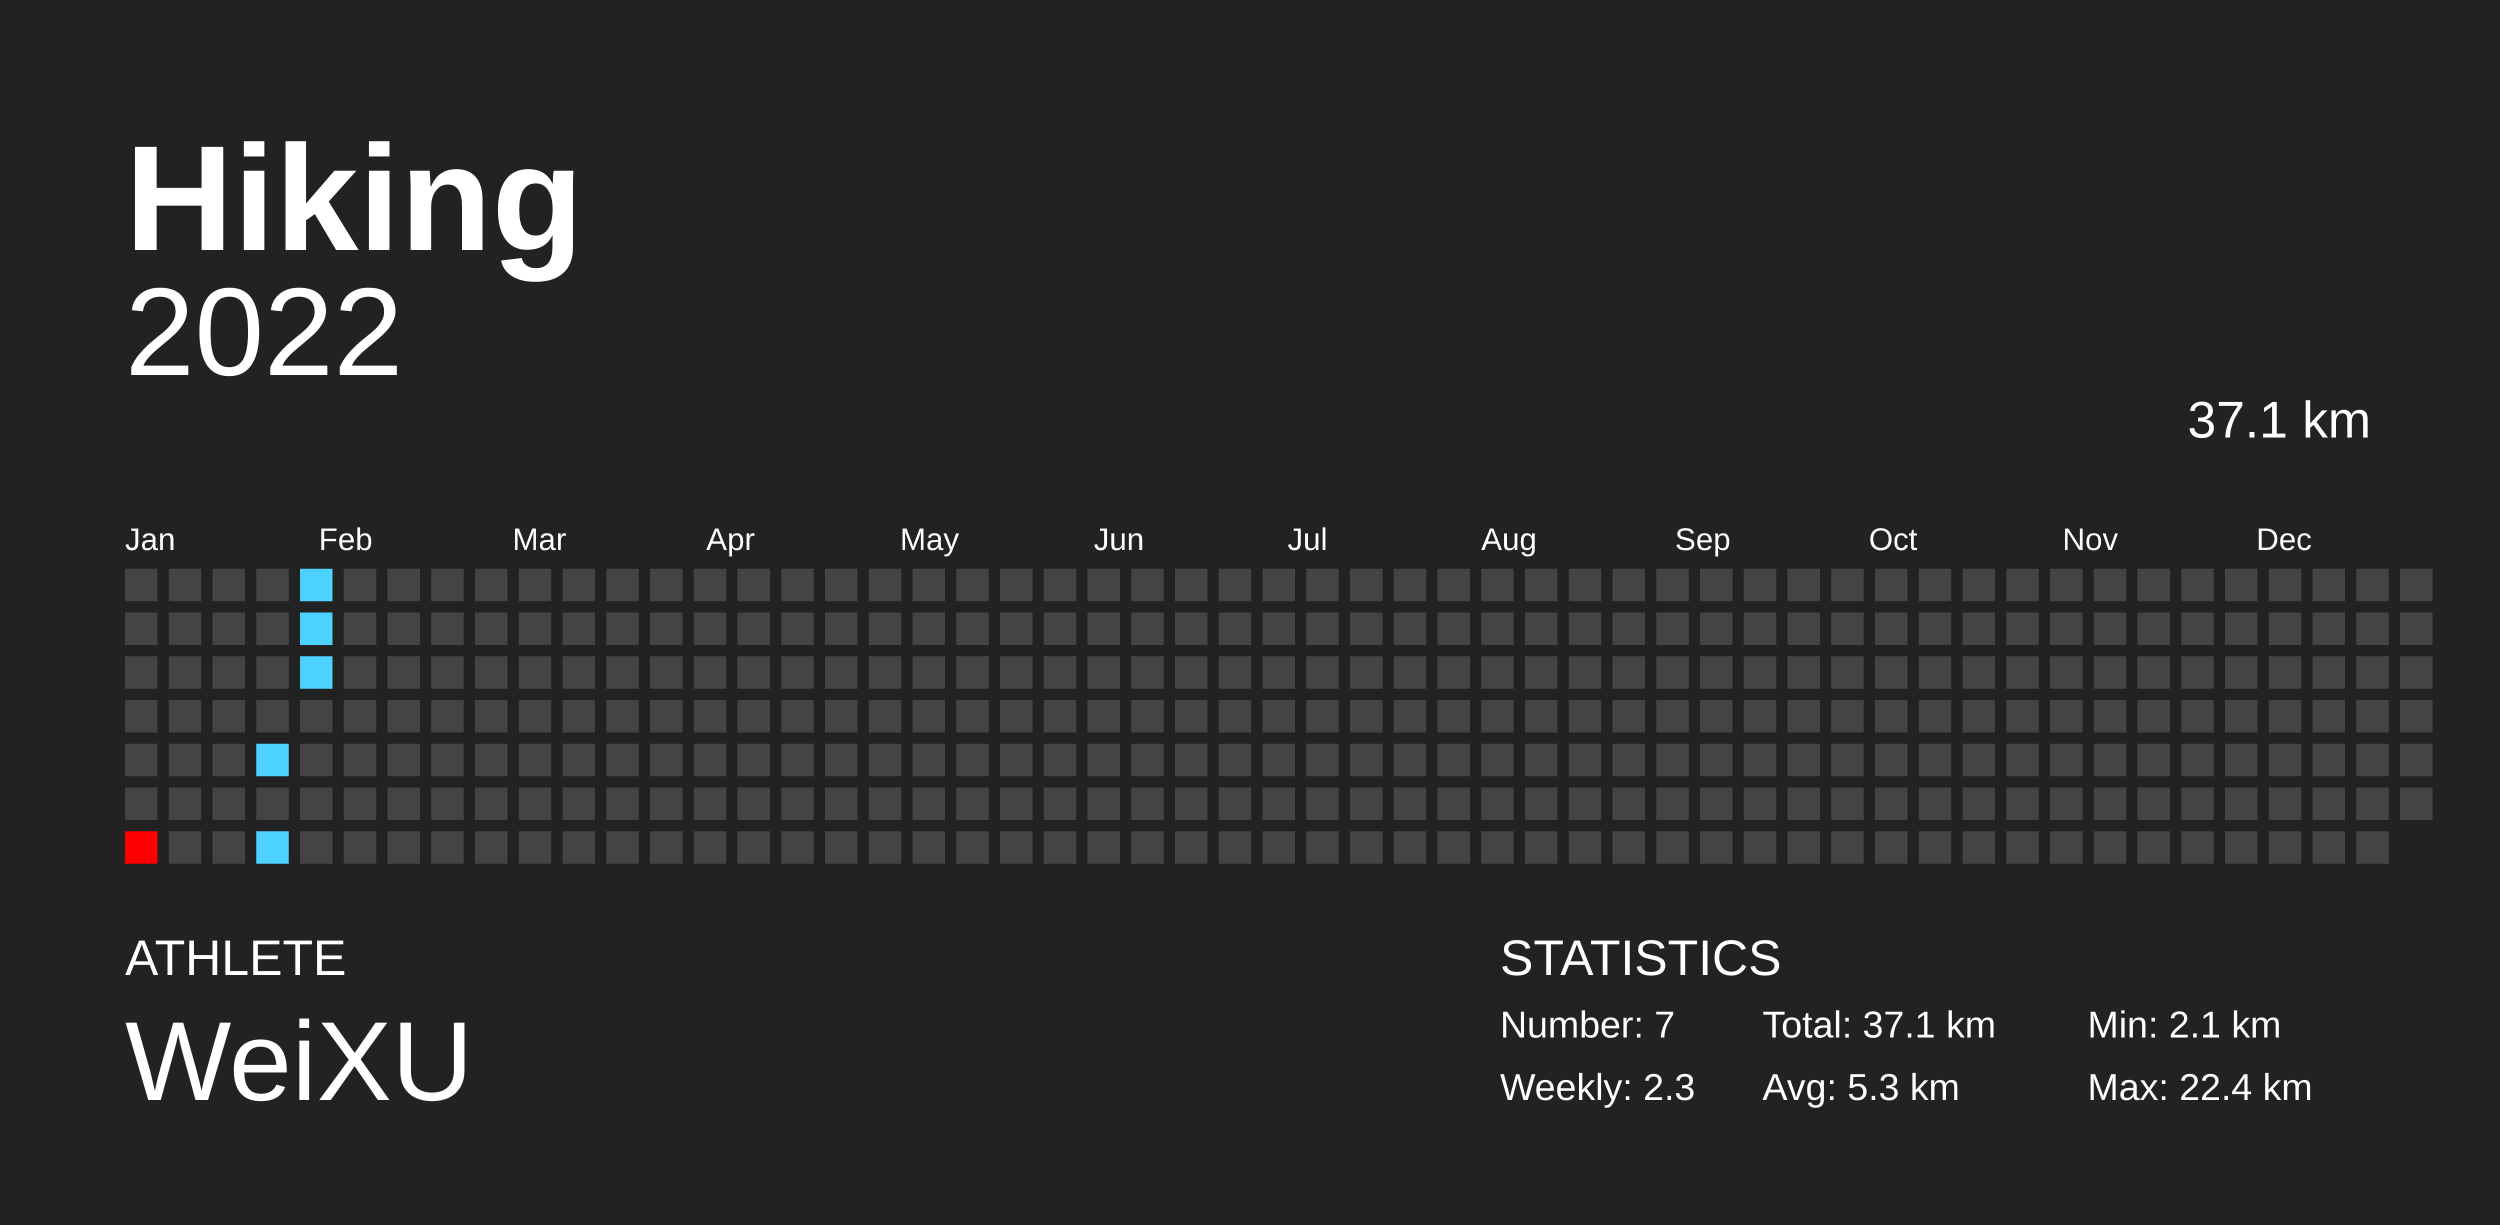
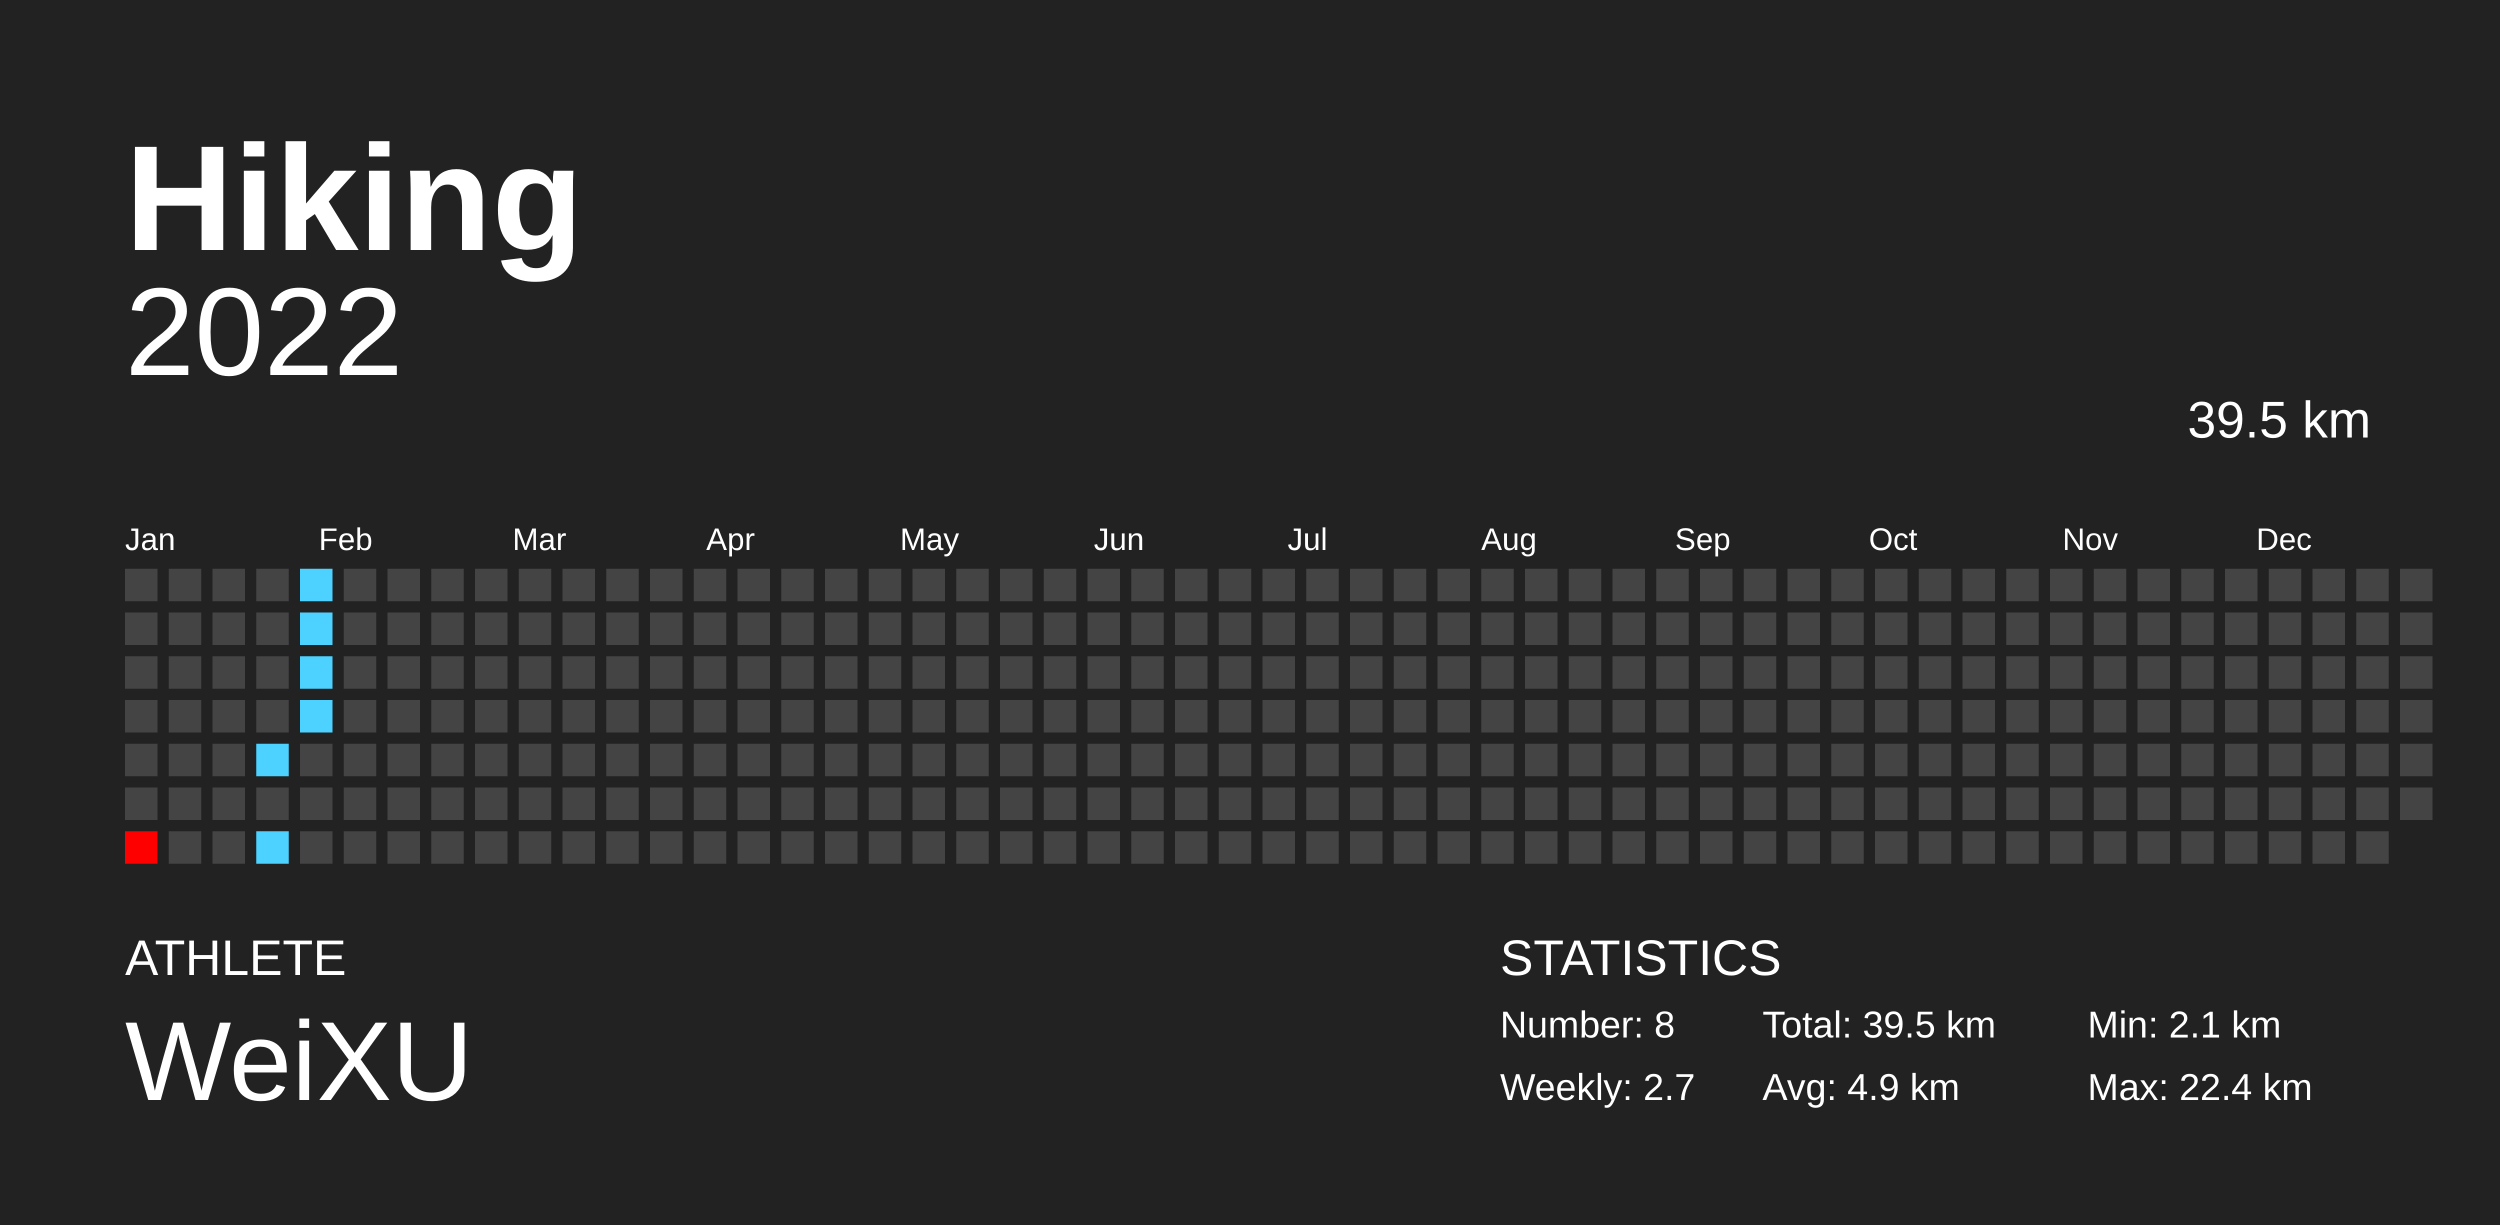
<svg xmlns="http://www.w3.org/2000/svg" baseProfile="full" height="98mm" version="1.1" viewBox="0,0,200,98" width="200mm">
  <defs />
  <rect fill="#222222" height="98" width="200" x="0" y="0" />
  <text fill="#FFFFFF" style="font-size:12px; font-family:Arial; font-weight:bold;" x="10" y="20">Hiking</text>
  <text fill="#FFFFFF" style="font-size:4px; font-family:Arial" x="10" y="78">ATHLETE</text>
  <text fill="#FFFFFF" style="font-size:9px; font-family:Arial" x="10" y="88">WeiXU</text>
  <text fill="#FFFFFF" style="font-size:4px; font-family:Arial" x="120" y="78">STATISTICS</text>
-   <text fill="#FFFFFF" style="font-size:3px; font-family:Arial" x="120" y="83">Number: 7</text>
-   <text fill="#FFFFFF" style="font-size:3px; font-family:Arial" x="120" y="88">Weekly: 2.3</text>
-   <text fill="#FFFFFF" style="font-size:3px; font-family:Arial" x="141" y="83">Total: 37.1 km</text>
-   <text fill="#FFFFFF" style="font-size:3px; font-family:Arial" x="141" y="88">Avg: 5.3 km</text>
+   <text fill="#FFFFFF" style="font-size:3px; font-family:Arial" x="120" y="83">Number: 8</text>
+   <text fill="#FFFFFF" style="font-size:3px; font-family:Arial" x="120" y="88">Weekly: 2.7</text>
+   <text fill="#FFFFFF" style="font-size:3px; font-family:Arial" x="141" y="83">Total: 39.5 km</text>
+   <text fill="#FFFFFF" style="font-size:3px; font-family:Arial" x="141" y="88">Avg: 4.9 km</text>
  <text fill="#FFFFFF" style="font-size:3px; font-family:Arial" x="167" y="83">Min: 2.1 km</text>
  <text fill="#FFFFFF" style="font-size:3px; font-family:Arial" x="167" y="88">Max: 22.4 km</text>
  <text alignment-baseline="hanging" fill="#FFFFFF" style="font-size:10.0px; font-family:Arial;" x="10" y="30">2022</text>
-   <text alignment-baseline="hanging" fill="#FFFFFF" style="font-size:4.125px; font-family:Arial;" x="175" y="35">37.1 km</text>
+   <text alignment-baseline="hanging" fill="#FFFFFF" style="font-size:4.125px; font-family:Arial;" x="175" y="35">39.5 km</text>
  <text fill="#FFFFFF" style="font-size:2.5px; font-family:Arial" x="10.0" y="44">Jan</text>
  <text fill="#FFFFFF" style="font-size:2.5px; font-family:Arial" x="25.5" y="44">Feb</text>
  <text fill="#FFFFFF" style="font-size:2.5px; font-family:Arial" x="41.0" y="44">Mar</text>
  <text fill="#FFFFFF" style="font-size:2.5px; font-family:Arial" x="56.5" y="44">Apr</text>
  <text fill="#FFFFFF" style="font-size:2.5px; font-family:Arial" x="72.0" y="44">May</text>
  <text fill="#FFFFFF" style="font-size:2.5px; font-family:Arial" x="87.5" y="44">Jun</text>
  <text fill="#FFFFFF" style="font-size:2.5px; font-family:Arial" x="103.0" y="44">Jul</text>
  <text fill="#FFFFFF" style="font-size:2.5px; font-family:Arial" x="118.5" y="44">Aug</text>
  <text fill="#FFFFFF" style="font-size:2.5px; font-family:Arial" x="134.0" y="44">Sep</text>
  <text fill="#FFFFFF" style="font-size:2.5px; font-family:Arial" x="149.5" y="44">Oct</text>
  <text fill="#FFFFFF" style="font-size:2.5px; font-family:Arial" x="165.0" y="44">Nov</text>
  <text fill="#FFFFFF" style="font-size:2.5px; font-family:Arial" x="180.5" y="44">Dec</text>
  <rect fill="#444444" height="2.6" width="2.6" x="10.0" y="45.5" />
  <rect fill="#444444" height="2.6" width="2.6" x="10.0" y="49.0" />
  <rect fill="#444444" height="2.6" width="2.6" x="10.0" y="52.5" />
  <rect fill="#444444" height="2.6" width="2.6" x="10.0" y="56.0" />
  <rect fill="#444444" height="2.6" width="2.6" x="10.0" y="59.5" />
  <rect fill="#444444" height="2.6" width="2.6" x="10.0" y="63.0" />
  <rect fill="red" height="2.6" width="2.6" x="10.0" y="66.5" />
  <rect fill="#444444" height="2.6" width="2.6" x="13.5" y="45.5" />
  <rect fill="#444444" height="2.6" width="2.6" x="13.5" y="49.0" />
  <rect fill="#444444" height="2.6" width="2.6" x="13.5" y="52.5" />
  <rect fill="#444444" height="2.6" width="2.6" x="13.5" y="56.0" />
  <rect fill="#444444" height="2.6" width="2.6" x="13.5" y="59.5" />
  <rect fill="#444444" height="2.6" width="2.6" x="13.5" y="63.0" />
  <rect fill="#444444" height="2.6" width="2.6" x="13.5" y="66.5" />
  <rect fill="#444444" height="2.6" width="2.6" x="17.0" y="45.5" />
  <rect fill="#444444" height="2.6" width="2.6" x="17.0" y="49.0" />
  <rect fill="#444444" height="2.6" width="2.6" x="17.0" y="52.5" />
  <rect fill="#444444" height="2.6" width="2.6" x="17.0" y="56.0" />
  <rect fill="#444444" height="2.6" width="2.6" x="17.0" y="59.5" />
  <rect fill="#444444" height="2.6" width="2.6" x="17.0" y="63.0" />
  <rect fill="#444444" height="2.6" width="2.6" x="17.0" y="66.5" />
  <rect fill="#444444" height="2.6" width="2.6" x="20.5" y="45.5" />
  <rect fill="#444444" height="2.6" width="2.6" x="20.5" y="49.0" />
  <rect fill="#444444" height="2.6" width="2.6" x="20.5" y="52.5" />
  <rect fill="#444444" height="2.6" width="2.6" x="20.5" y="56.0" />
  <rect fill="#4dd2ff" height="2.6" width="2.6" x="20.5" y="59.5" />
  <rect fill="#444444" height="2.6" width="2.6" x="20.5" y="63.0" />
  <rect fill="#4dd2ff" height="2.6" width="2.6" x="20.5" y="66.5" />
  <rect fill="#4dd2ff" height="2.6" width="2.6" x="24.0" y="45.5" />
  <rect fill="#4dd2ff" height="2.6" width="2.6" x="24.0" y="49.0" />
  <rect fill="#4dd2ff" height="2.6" width="2.6" x="24.0" y="52.5" />
-   <rect fill="#444444" height="2.6" width="2.6" x="24.0" y="56.0" />
+   <rect fill="#4dd2ff" height="2.6" width="2.6" x="24.0" y="56.0" />
  <rect fill="#444444" height="2.6" width="2.6" x="24.0" y="59.5" />
  <rect fill="#444444" height="2.6" width="2.6" x="24.0" y="63.0" />
  <rect fill="#444444" height="2.6" width="2.6" x="24.0" y="66.5" />
  <rect fill="#444444" height="2.6" width="2.6" x="27.5" y="45.5" />
  <rect fill="#444444" height="2.6" width="2.6" x="27.5" y="49.0" />
  <rect fill="#444444" height="2.6" width="2.6" x="27.5" y="52.5" />
  <rect fill="#444444" height="2.6" width="2.6" x="27.5" y="56.0" />
  <rect fill="#444444" height="2.6" width="2.6" x="27.5" y="59.5" />
  <rect fill="#444444" height="2.6" width="2.6" x="27.5" y="63.0" />
  <rect fill="#444444" height="2.6" width="2.6" x="27.5" y="66.5" />
  <rect fill="#444444" height="2.6" width="2.6" x="31.0" y="45.5" />
  <rect fill="#444444" height="2.6" width="2.6" x="31.0" y="49.0" />
  <rect fill="#444444" height="2.6" width="2.6" x="31.0" y="52.5" />
  <rect fill="#444444" height="2.6" width="2.6" x="31.0" y="56.0" />
  <rect fill="#444444" height="2.6" width="2.6" x="31.0" y="59.5" />
  <rect fill="#444444" height="2.6" width="2.6" x="31.0" y="63.0" />
  <rect fill="#444444" height="2.6" width="2.6" x="31.0" y="66.5" />
  <rect fill="#444444" height="2.6" width="2.6" x="34.5" y="45.5" />
  <rect fill="#444444" height="2.6" width="2.6" x="34.5" y="49.0" />
  <rect fill="#444444" height="2.6" width="2.6" x="34.5" y="52.5" />
  <rect fill="#444444" height="2.6" width="2.6" x="34.5" y="56.0" />
  <rect fill="#444444" height="2.6" width="2.6" x="34.5" y="59.5" />
  <rect fill="#444444" height="2.6" width="2.6" x="34.5" y="63.0" />
  <rect fill="#444444" height="2.6" width="2.6" x="34.5" y="66.5" />
  <rect fill="#444444" height="2.6" width="2.6" x="38.0" y="45.5" />
  <rect fill="#444444" height="2.6" width="2.6" x="38.0" y="49.0" />
  <rect fill="#444444" height="2.6" width="2.6" x="38.0" y="52.5" />
  <rect fill="#444444" height="2.6" width="2.6" x="38.0" y="56.0" />
  <rect fill="#444444" height="2.6" width="2.6" x="38.0" y="59.5" />
  <rect fill="#444444" height="2.6" width="2.6" x="38.0" y="63.0" />
  <rect fill="#444444" height="2.6" width="2.6" x="38.0" y="66.5" />
  <rect fill="#444444" height="2.6" width="2.6" x="41.5" y="45.5" />
  <rect fill="#444444" height="2.6" width="2.6" x="41.5" y="49.0" />
  <rect fill="#444444" height="2.6" width="2.6" x="41.5" y="52.5" />
  <rect fill="#444444" height="2.6" width="2.6" x="41.5" y="56.0" />
  <rect fill="#444444" height="2.6" width="2.6" x="41.5" y="59.5" />
  <rect fill="#444444" height="2.6" width="2.6" x="41.5" y="63.0" />
  <rect fill="#444444" height="2.6" width="2.6" x="41.5" y="66.5" />
  <rect fill="#444444" height="2.6" width="2.6" x="45.0" y="45.5" />
  <rect fill="#444444" height="2.6" width="2.6" x="45.0" y="49.0" />
  <rect fill="#444444" height="2.6" width="2.6" x="45.0" y="52.5" />
  <rect fill="#444444" height="2.6" width="2.6" x="45.0" y="56.0" />
  <rect fill="#444444" height="2.6" width="2.6" x="45.0" y="59.5" />
  <rect fill="#444444" height="2.6" width="2.6" x="45.0" y="63.0" />
  <rect fill="#444444" height="2.6" width="2.6" x="45.0" y="66.5" />
  <rect fill="#444444" height="2.6" width="2.6" x="48.5" y="45.5" />
  <rect fill="#444444" height="2.6" width="2.6" x="48.5" y="49.0" />
  <rect fill="#444444" height="2.6" width="2.6" x="48.5" y="52.5" />
  <rect fill="#444444" height="2.6" width="2.6" x="48.5" y="56.0" />
  <rect fill="#444444" height="2.6" width="2.6" x="48.5" y="59.5" />
  <rect fill="#444444" height="2.6" width="2.6" x="48.5" y="63.0" />
  <rect fill="#444444" height="2.6" width="2.6" x="48.5" y="66.5" />
  <rect fill="#444444" height="2.6" width="2.6" x="52.0" y="45.5" />
  <rect fill="#444444" height="2.6" width="2.6" x="52.0" y="49.0" />
  <rect fill="#444444" height="2.6" width="2.6" x="52.0" y="52.5" />
  <rect fill="#444444" height="2.6" width="2.6" x="52.0" y="56.0" />
  <rect fill="#444444" height="2.6" width="2.6" x="52.0" y="59.5" />
  <rect fill="#444444" height="2.6" width="2.6" x="52.0" y="63.0" />
  <rect fill="#444444" height="2.6" width="2.6" x="52.0" y="66.5" />
  <rect fill="#444444" height="2.6" width="2.6" x="55.5" y="45.5" />
  <rect fill="#444444" height="2.6" width="2.6" x="55.5" y="49.0" />
  <rect fill="#444444" height="2.6" width="2.6" x="55.5" y="52.5" />
  <rect fill="#444444" height="2.6" width="2.6" x="55.5" y="56.0" />
  <rect fill="#444444" height="2.6" width="2.6" x="55.5" y="59.5" />
  <rect fill="#444444" height="2.6" width="2.6" x="55.5" y="63.0" />
  <rect fill="#444444" height="2.6" width="2.6" x="55.5" y="66.5" />
  <rect fill="#444444" height="2.6" width="2.6" x="59.0" y="45.5" />
  <rect fill="#444444" height="2.6" width="2.6" x="59.0" y="49.0" />
  <rect fill="#444444" height="2.6" width="2.6" x="59.0" y="52.5" />
  <rect fill="#444444" height="2.6" width="2.6" x="59.0" y="56.0" />
  <rect fill="#444444" height="2.6" width="2.6" x="59.0" y="59.5" />
  <rect fill="#444444" height="2.6" width="2.6" x="59.0" y="63.0" />
  <rect fill="#444444" height="2.6" width="2.6" x="59.0" y="66.5" />
  <rect fill="#444444" height="2.6" width="2.6" x="62.5" y="45.5" />
  <rect fill="#444444" height="2.6" width="2.6" x="62.5" y="49.0" />
  <rect fill="#444444" height="2.6" width="2.6" x="62.5" y="52.5" />
  <rect fill="#444444" height="2.6" width="2.6" x="62.5" y="56.0" />
  <rect fill="#444444" height="2.6" width="2.6" x="62.5" y="59.5" />
  <rect fill="#444444" height="2.6" width="2.6" x="62.5" y="63.0" />
  <rect fill="#444444" height="2.6" width="2.6" x="62.5" y="66.5" />
  <rect fill="#444444" height="2.6" width="2.6" x="66.0" y="45.5" />
  <rect fill="#444444" height="2.6" width="2.6" x="66.0" y="49.0" />
  <rect fill="#444444" height="2.6" width="2.6" x="66.0" y="52.5" />
  <rect fill="#444444" height="2.6" width="2.6" x="66.0" y="56.0" />
  <rect fill="#444444" height="2.6" width="2.6" x="66.0" y="59.5" />
  <rect fill="#444444" height="2.6" width="2.6" x="66.0" y="63.0" />
  <rect fill="#444444" height="2.6" width="2.6" x="66.0" y="66.5" />
  <rect fill="#444444" height="2.6" width="2.6" x="69.5" y="45.5" />
  <rect fill="#444444" height="2.6" width="2.6" x="69.5" y="49.0" />
  <rect fill="#444444" height="2.6" width="2.6" x="69.5" y="52.5" />
  <rect fill="#444444" height="2.6" width="2.6" x="69.5" y="56.0" />
  <rect fill="#444444" height="2.6" width="2.6" x="69.5" y="59.5" />
  <rect fill="#444444" height="2.6" width="2.6" x="69.5" y="63.0" />
  <rect fill="#444444" height="2.6" width="2.6" x="69.5" y="66.5" />
  <rect fill="#444444" height="2.6" width="2.6" x="73.0" y="45.5" />
  <rect fill="#444444" height="2.6" width="2.6" x="73.0" y="49.0" />
  <rect fill="#444444" height="2.6" width="2.6" x="73.0" y="52.5" />
  <rect fill="#444444" height="2.6" width="2.6" x="73.0" y="56.0" />
  <rect fill="#444444" height="2.6" width="2.6" x="73.0" y="59.5" />
  <rect fill="#444444" height="2.6" width="2.6" x="73.0" y="63.0" />
  <rect fill="#444444" height="2.6" width="2.6" x="73.0" y="66.5" />
  <rect fill="#444444" height="2.6" width="2.6" x="76.5" y="45.5" />
  <rect fill="#444444" height="2.6" width="2.6" x="76.5" y="49.0" />
  <rect fill="#444444" height="2.6" width="2.6" x="76.5" y="52.5" />
  <rect fill="#444444" height="2.6" width="2.6" x="76.5" y="56.0" />
  <rect fill="#444444" height="2.6" width="2.6" x="76.5" y="59.5" />
  <rect fill="#444444" height="2.6" width="2.6" x="76.5" y="63.0" />
  <rect fill="#444444" height="2.6" width="2.6" x="76.5" y="66.5" />
  <rect fill="#444444" height="2.6" width="2.6" x="80.0" y="45.5" />
  <rect fill="#444444" height="2.6" width="2.6" x="80.0" y="49.0" />
  <rect fill="#444444" height="2.6" width="2.6" x="80.0" y="52.5" />
  <rect fill="#444444" height="2.6" width="2.6" x="80.0" y="56.0" />
  <rect fill="#444444" height="2.6" width="2.6" x="80.0" y="59.5" />
  <rect fill="#444444" height="2.6" width="2.6" x="80.0" y="63.0" />
  <rect fill="#444444" height="2.6" width="2.6" x="80.0" y="66.5" />
  <rect fill="#444444" height="2.6" width="2.6" x="83.5" y="45.5" />
  <rect fill="#444444" height="2.6" width="2.6" x="83.5" y="49.0" />
  <rect fill="#444444" height="2.6" width="2.6" x="83.5" y="52.5" />
  <rect fill="#444444" height="2.6" width="2.6" x="83.5" y="56.0" />
  <rect fill="#444444" height="2.6" width="2.6" x="83.5" y="59.5" />
  <rect fill="#444444" height="2.6" width="2.6" x="83.5" y="63.0" />
  <rect fill="#444444" height="2.6" width="2.6" x="83.5" y="66.5" />
  <rect fill="#444444" height="2.6" width="2.6" x="87.0" y="45.5" />
  <rect fill="#444444" height="2.6" width="2.6" x="87.0" y="49.0" />
  <rect fill="#444444" height="2.6" width="2.6" x="87.0" y="52.5" />
  <rect fill="#444444" height="2.6" width="2.6" x="87.0" y="56.0" />
  <rect fill="#444444" height="2.6" width="2.6" x="87.0" y="59.5" />
  <rect fill="#444444" height="2.6" width="2.6" x="87.0" y="63.0" />
  <rect fill="#444444" height="2.6" width="2.6" x="87.0" y="66.5" />
  <rect fill="#444444" height="2.6" width="2.6" x="90.5" y="45.5" />
  <rect fill="#444444" height="2.6" width="2.6" x="90.5" y="49.0" />
  <rect fill="#444444" height="2.6" width="2.6" x="90.5" y="52.5" />
  <rect fill="#444444" height="2.6" width="2.6" x="90.5" y="56.0" />
  <rect fill="#444444" height="2.6" width="2.6" x="90.5" y="59.5" />
  <rect fill="#444444" height="2.6" width="2.6" x="90.5" y="63.0" />
  <rect fill="#444444" height="2.6" width="2.6" x="90.5" y="66.5" />
  <rect fill="#444444" height="2.6" width="2.6" x="94.0" y="45.5" />
  <rect fill="#444444" height="2.6" width="2.6" x="94.0" y="49.0" />
  <rect fill="#444444" height="2.6" width="2.6" x="94.0" y="52.5" />
  <rect fill="#444444" height="2.6" width="2.6" x="94.0" y="56.0" />
  <rect fill="#444444" height="2.6" width="2.6" x="94.0" y="59.5" />
  <rect fill="#444444" height="2.6" width="2.6" x="94.0" y="63.0" />
  <rect fill="#444444" height="2.6" width="2.6" x="94.0" y="66.5" />
  <rect fill="#444444" height="2.6" width="2.6" x="97.5" y="45.5" />
  <rect fill="#444444" height="2.6" width="2.6" x="97.5" y="49.0" />
  <rect fill="#444444" height="2.6" width="2.6" x="97.5" y="52.5" />
  <rect fill="#444444" height="2.6" width="2.6" x="97.5" y="56.0" />
  <rect fill="#444444" height="2.6" width="2.6" x="97.5" y="59.5" />
  <rect fill="#444444" height="2.6" width="2.6" x="97.5" y="63.0" />
  <rect fill="#444444" height="2.6" width="2.6" x="97.5" y="66.5" />
  <rect fill="#444444" height="2.6" width="2.6" x="101.0" y="45.5" />
  <rect fill="#444444" height="2.6" width="2.6" x="101.0" y="49.0" />
  <rect fill="#444444" height="2.6" width="2.6" x="101.0" y="52.5" />
  <rect fill="#444444" height="2.6" width="2.6" x="101.0" y="56.0" />
  <rect fill="#444444" height="2.6" width="2.6" x="101.0" y="59.5" />
  <rect fill="#444444" height="2.6" width="2.6" x="101.0" y="63.0" />
  <rect fill="#444444" height="2.6" width="2.6" x="101.0" y="66.5" />
  <rect fill="#444444" height="2.6" width="2.6" x="104.5" y="45.5" />
  <rect fill="#444444" height="2.6" width="2.6" x="104.5" y="49.0" />
  <rect fill="#444444" height="2.6" width="2.6" x="104.5" y="52.5" />
  <rect fill="#444444" height="2.6" width="2.6" x="104.5" y="56.0" />
  <rect fill="#444444" height="2.6" width="2.6" x="104.5" y="59.5" />
  <rect fill="#444444" height="2.6" width="2.6" x="104.5" y="63.0" />
  <rect fill="#444444" height="2.6" width="2.6" x="104.5" y="66.5" />
  <rect fill="#444444" height="2.6" width="2.6" x="108.0" y="45.5" />
  <rect fill="#444444" height="2.6" width="2.6" x="108.0" y="49.0" />
  <rect fill="#444444" height="2.6" width="2.6" x="108.0" y="52.5" />
  <rect fill="#444444" height="2.6" width="2.6" x="108.0" y="56.0" />
  <rect fill="#444444" height="2.6" width="2.6" x="108.0" y="59.5" />
  <rect fill="#444444" height="2.6" width="2.6" x="108.0" y="63.0" />
  <rect fill="#444444" height="2.6" width="2.6" x="108.0" y="66.5" />
  <rect fill="#444444" height="2.6" width="2.6" x="111.5" y="45.5" />
  <rect fill="#444444" height="2.6" width="2.6" x="111.5" y="49.0" />
  <rect fill="#444444" height="2.6" width="2.6" x="111.5" y="52.5" />
  <rect fill="#444444" height="2.6" width="2.6" x="111.5" y="56.0" />
  <rect fill="#444444" height="2.6" width="2.6" x="111.5" y="59.5" />
  <rect fill="#444444" height="2.6" width="2.6" x="111.5" y="63.0" />
  <rect fill="#444444" height="2.6" width="2.6" x="111.5" y="66.5" />
  <rect fill="#444444" height="2.6" width="2.6" x="115.0" y="45.5" />
  <rect fill="#444444" height="2.6" width="2.6" x="115.0" y="49.0" />
  <rect fill="#444444" height="2.6" width="2.6" x="115.0" y="52.5" />
  <rect fill="#444444" height="2.6" width="2.6" x="115.0" y="56.0" />
  <rect fill="#444444" height="2.6" width="2.6" x="115.0" y="59.5" />
  <rect fill="#444444" height="2.6" width="2.6" x="115.0" y="63.0" />
  <rect fill="#444444" height="2.6" width="2.6" x="115.0" y="66.5" />
  <rect fill="#444444" height="2.6" width="2.6" x="118.5" y="45.5" />
  <rect fill="#444444" height="2.6" width="2.6" x="118.5" y="49.0" />
  <rect fill="#444444" height="2.6" width="2.6" x="118.5" y="52.5" />
  <rect fill="#444444" height="2.6" width="2.6" x="118.5" y="56.0" />
  <rect fill="#444444" height="2.6" width="2.6" x="118.5" y="59.5" />
  <rect fill="#444444" height="2.6" width="2.6" x="118.5" y="63.0" />
  <rect fill="#444444" height="2.6" width="2.6" x="118.5" y="66.5" />
  <rect fill="#444444" height="2.6" width="2.6" x="122.0" y="45.5" />
  <rect fill="#444444" height="2.6" width="2.6" x="122.0" y="49.0" />
  <rect fill="#444444" height="2.6" width="2.6" x="122.0" y="52.5" />
  <rect fill="#444444" height="2.6" width="2.6" x="122.0" y="56.0" />
  <rect fill="#444444" height="2.6" width="2.6" x="122.0" y="59.5" />
  <rect fill="#444444" height="2.6" width="2.6" x="122.0" y="63.0" />
  <rect fill="#444444" height="2.6" width="2.6" x="122.0" y="66.5" />
  <rect fill="#444444" height="2.6" width="2.6" x="125.5" y="45.5" />
  <rect fill="#444444" height="2.6" width="2.6" x="125.5" y="49.0" />
  <rect fill="#444444" height="2.6" width="2.6" x="125.5" y="52.5" />
  <rect fill="#444444" height="2.6" width="2.6" x="125.5" y="56.0" />
  <rect fill="#444444" height="2.6" width="2.6" x="125.5" y="59.5" />
  <rect fill="#444444" height="2.6" width="2.6" x="125.5" y="63.0" />
  <rect fill="#444444" height="2.6" width="2.6" x="125.5" y="66.5" />
  <rect fill="#444444" height="2.6" width="2.6" x="129.0" y="45.5" />
  <rect fill="#444444" height="2.6" width="2.6" x="129.0" y="49.0" />
  <rect fill="#444444" height="2.6" width="2.6" x="129.0" y="52.5" />
  <rect fill="#444444" height="2.6" width="2.6" x="129.0" y="56.0" />
  <rect fill="#444444" height="2.6" width="2.6" x="129.0" y="59.5" />
  <rect fill="#444444" height="2.6" width="2.6" x="129.0" y="63.0" />
  <rect fill="#444444" height="2.6" width="2.6" x="129.0" y="66.5" />
  <rect fill="#444444" height="2.6" width="2.6" x="132.5" y="45.5" />
  <rect fill="#444444" height="2.6" width="2.6" x="132.5" y="49.0" />
  <rect fill="#444444" height="2.6" width="2.6" x="132.5" y="52.5" />
  <rect fill="#444444" height="2.6" width="2.6" x="132.5" y="56.0" />
  <rect fill="#444444" height="2.6" width="2.6" x="132.5" y="59.5" />
  <rect fill="#444444" height="2.6" width="2.6" x="132.5" y="63.0" />
  <rect fill="#444444" height="2.6" width="2.6" x="132.5" y="66.5" />
  <rect fill="#444444" height="2.6" width="2.6" x="136.0" y="45.5" />
  <rect fill="#444444" height="2.6" width="2.6" x="136.0" y="49.0" />
  <rect fill="#444444" height="2.6" width="2.6" x="136.0" y="52.5" />
  <rect fill="#444444" height="2.6" width="2.6" x="136.0" y="56.0" />
  <rect fill="#444444" height="2.6" width="2.6" x="136.0" y="59.5" />
  <rect fill="#444444" height="2.6" width="2.6" x="136.0" y="63.0" />
  <rect fill="#444444" height="2.6" width="2.6" x="136.0" y="66.5" />
  <rect fill="#444444" height="2.6" width="2.6" x="139.5" y="45.5" />
  <rect fill="#444444" height="2.6" width="2.6" x="139.5" y="49.0" />
  <rect fill="#444444" height="2.6" width="2.6" x="139.5" y="52.5" />
  <rect fill="#444444" height="2.6" width="2.6" x="139.5" y="56.0" />
  <rect fill="#444444" height="2.6" width="2.6" x="139.5" y="59.5" />
  <rect fill="#444444" height="2.6" width="2.6" x="139.5" y="63.0" />
  <rect fill="#444444" height="2.6" width="2.6" x="139.5" y="66.5" />
  <rect fill="#444444" height="2.6" width="2.6" x="143.0" y="45.5" />
  <rect fill="#444444" height="2.6" width="2.6" x="143.0" y="49.0" />
  <rect fill="#444444" height="2.6" width="2.6" x="143.0" y="52.5" />
  <rect fill="#444444" height="2.6" width="2.6" x="143.0" y="56.0" />
  <rect fill="#444444" height="2.6" width="2.6" x="143.0" y="59.5" />
  <rect fill="#444444" height="2.6" width="2.6" x="143.0" y="63.0" />
  <rect fill="#444444" height="2.6" width="2.6" x="143.0" y="66.5" />
  <rect fill="#444444" height="2.6" width="2.6" x="146.5" y="45.5" />
  <rect fill="#444444" height="2.6" width="2.6" x="146.5" y="49.0" />
  <rect fill="#444444" height="2.6" width="2.6" x="146.5" y="52.5" />
  <rect fill="#444444" height="2.6" width="2.6" x="146.5" y="56.0" />
  <rect fill="#444444" height="2.6" width="2.6" x="146.5" y="59.5" />
  <rect fill="#444444" height="2.6" width="2.6" x="146.5" y="63.0" />
  <rect fill="#444444" height="2.6" width="2.6" x="146.5" y="66.5" />
  <rect fill="#444444" height="2.6" width="2.6" x="150.0" y="45.5" />
  <rect fill="#444444" height="2.6" width="2.6" x="150.0" y="49.0" />
  <rect fill="#444444" height="2.6" width="2.6" x="150.0" y="52.5" />
  <rect fill="#444444" height="2.6" width="2.6" x="150.0" y="56.0" />
  <rect fill="#444444" height="2.6" width="2.6" x="150.0" y="59.5" />
  <rect fill="#444444" height="2.6" width="2.6" x="150.0" y="63.0" />
  <rect fill="#444444" height="2.6" width="2.6" x="150.0" y="66.5" />
  <rect fill="#444444" height="2.6" width="2.6" x="153.5" y="45.5" />
  <rect fill="#444444" height="2.6" width="2.6" x="153.5" y="49.0" />
  <rect fill="#444444" height="2.6" width="2.6" x="153.5" y="52.5" />
  <rect fill="#444444" height="2.6" width="2.6" x="153.5" y="56.0" />
  <rect fill="#444444" height="2.6" width="2.6" x="153.5" y="59.5" />
  <rect fill="#444444" height="2.6" width="2.6" x="153.5" y="63.0" />
  <rect fill="#444444" height="2.6" width="2.6" x="153.5" y="66.5" />
  <rect fill="#444444" height="2.6" width="2.6" x="157.0" y="45.5" />
  <rect fill="#444444" height="2.6" width="2.6" x="157.0" y="49.0" />
  <rect fill="#444444" height="2.6" width="2.6" x="157.0" y="52.5" />
  <rect fill="#444444" height="2.6" width="2.6" x="157.0" y="56.0" />
  <rect fill="#444444" height="2.6" width="2.6" x="157.0" y="59.5" />
  <rect fill="#444444" height="2.6" width="2.6" x="157.0" y="63.0" />
  <rect fill="#444444" height="2.6" width="2.6" x="157.0" y="66.5" />
  <rect fill="#444444" height="2.6" width="2.6" x="160.5" y="45.5" />
  <rect fill="#444444" height="2.6" width="2.6" x="160.5" y="49.0" />
  <rect fill="#444444" height="2.6" width="2.6" x="160.5" y="52.5" />
  <rect fill="#444444" height="2.6" width="2.6" x="160.5" y="56.0" />
  <rect fill="#444444" height="2.6" width="2.6" x="160.5" y="59.5" />
  <rect fill="#444444" height="2.6" width="2.6" x="160.5" y="63.0" />
  <rect fill="#444444" height="2.6" width="2.6" x="160.5" y="66.5" />
  <rect fill="#444444" height="2.6" width="2.6" x="164.0" y="45.5" />
  <rect fill="#444444" height="2.6" width="2.6" x="164.0" y="49.0" />
  <rect fill="#444444" height="2.6" width="2.6" x="164.0" y="52.5" />
  <rect fill="#444444" height="2.6" width="2.6" x="164.0" y="56.0" />
  <rect fill="#444444" height="2.6" width="2.6" x="164.0" y="59.5" />
  <rect fill="#444444" height="2.6" width="2.6" x="164.0" y="63.0" />
  <rect fill="#444444" height="2.6" width="2.6" x="164.0" y="66.5" />
  <rect fill="#444444" height="2.6" width="2.6" x="167.5" y="45.5" />
  <rect fill="#444444" height="2.6" width="2.6" x="167.5" y="49.0" />
  <rect fill="#444444" height="2.6" width="2.6" x="167.5" y="52.5" />
  <rect fill="#444444" height="2.6" width="2.6" x="167.5" y="56.0" />
  <rect fill="#444444" height="2.6" width="2.6" x="167.5" y="59.5" />
  <rect fill="#444444" height="2.6" width="2.6" x="167.5" y="63.0" />
  <rect fill="#444444" height="2.6" width="2.6" x="167.5" y="66.5" />
  <rect fill="#444444" height="2.6" width="2.6" x="171.0" y="45.5" />
  <rect fill="#444444" height="2.6" width="2.6" x="171.0" y="49.0" />
  <rect fill="#444444" height="2.6" width="2.6" x="171.0" y="52.5" />
  <rect fill="#444444" height="2.6" width="2.6" x="171.0" y="56.0" />
  <rect fill="#444444" height="2.6" width="2.6" x="171.0" y="59.5" />
  <rect fill="#444444" height="2.6" width="2.6" x="171.0" y="63.0" />
  <rect fill="#444444" height="2.6" width="2.6" x="171.0" y="66.5" />
  <rect fill="#444444" height="2.6" width="2.6" x="174.5" y="45.5" />
  <rect fill="#444444" height="2.6" width="2.6" x="174.5" y="49.0" />
  <rect fill="#444444" height="2.6" width="2.6" x="174.5" y="52.5" />
  <rect fill="#444444" height="2.6" width="2.6" x="174.5" y="56.0" />
  <rect fill="#444444" height="2.6" width="2.6" x="174.5" y="59.5" />
  <rect fill="#444444" height="2.6" width="2.6" x="174.5" y="63.0" />
  <rect fill="#444444" height="2.6" width="2.6" x="174.5" y="66.5" />
  <rect fill="#444444" height="2.6" width="2.6" x="178.0" y="45.5" />
  <rect fill="#444444" height="2.6" width="2.6" x="178.0" y="49.0" />
  <rect fill="#444444" height="2.6" width="2.6" x="178.0" y="52.5" />
  <rect fill="#444444" height="2.6" width="2.6" x="178.0" y="56.0" />
  <rect fill="#444444" height="2.6" width="2.6" x="178.0" y="59.5" />
  <rect fill="#444444" height="2.6" width="2.6" x="178.0" y="63.0" />
  <rect fill="#444444" height="2.6" width="2.6" x="178.0" y="66.5" />
  <rect fill="#444444" height="2.6" width="2.6" x="181.5" y="45.5" />
  <rect fill="#444444" height="2.6" width="2.6" x="181.5" y="49.0" />
  <rect fill="#444444" height="2.6" width="2.6" x="181.5" y="52.5" />
  <rect fill="#444444" height="2.6" width="2.6" x="181.5" y="56.0" />
  <rect fill="#444444" height="2.6" width="2.6" x="181.5" y="59.5" />
  <rect fill="#444444" height="2.6" width="2.6" x="181.5" y="63.0" />
  <rect fill="#444444" height="2.6" width="2.6" x="181.5" y="66.5" />
  <rect fill="#444444" height="2.6" width="2.6" x="185.0" y="45.5" />
  <rect fill="#444444" height="2.6" width="2.6" x="185.0" y="49.0" />
  <rect fill="#444444" height="2.6" width="2.6" x="185.0" y="52.5" />
  <rect fill="#444444" height="2.6" width="2.6" x="185.0" y="56.0" />
  <rect fill="#444444" height="2.6" width="2.6" x="185.0" y="59.5" />
  <rect fill="#444444" height="2.6" width="2.6" x="185.0" y="63.0" />
  <rect fill="#444444" height="2.6" width="2.6" x="185.0" y="66.5" />
  <rect fill="#444444" height="2.6" width="2.6" x="188.5" y="45.5" />
  <rect fill="#444444" height="2.6" width="2.6" x="188.5" y="49.0" />
  <rect fill="#444444" height="2.6" width="2.6" x="188.5" y="52.5" />
  <rect fill="#444444" height="2.6" width="2.6" x="188.5" y="56.0" />
  <rect fill="#444444" height="2.6" width="2.6" x="188.5" y="59.5" />
  <rect fill="#444444" height="2.6" width="2.6" x="188.5" y="63.0" />
  <rect fill="#444444" height="2.6" width="2.6" x="188.5" y="66.5" />
  <rect fill="#444444" height="2.6" width="2.6" x="192.0" y="45.5" />
  <rect fill="#444444" height="2.6" width="2.6" x="192.0" y="49.0" />
  <rect fill="#444444" height="2.6" width="2.6" x="192.0" y="52.5" />
  <rect fill="#444444" height="2.6" width="2.6" x="192.0" y="56.0" />
  <rect fill="#444444" height="2.6" width="2.6" x="192.0" y="59.5" />
  <rect fill="#444444" height="2.6" width="2.6" x="192.0" y="63.0" />
</svg>
